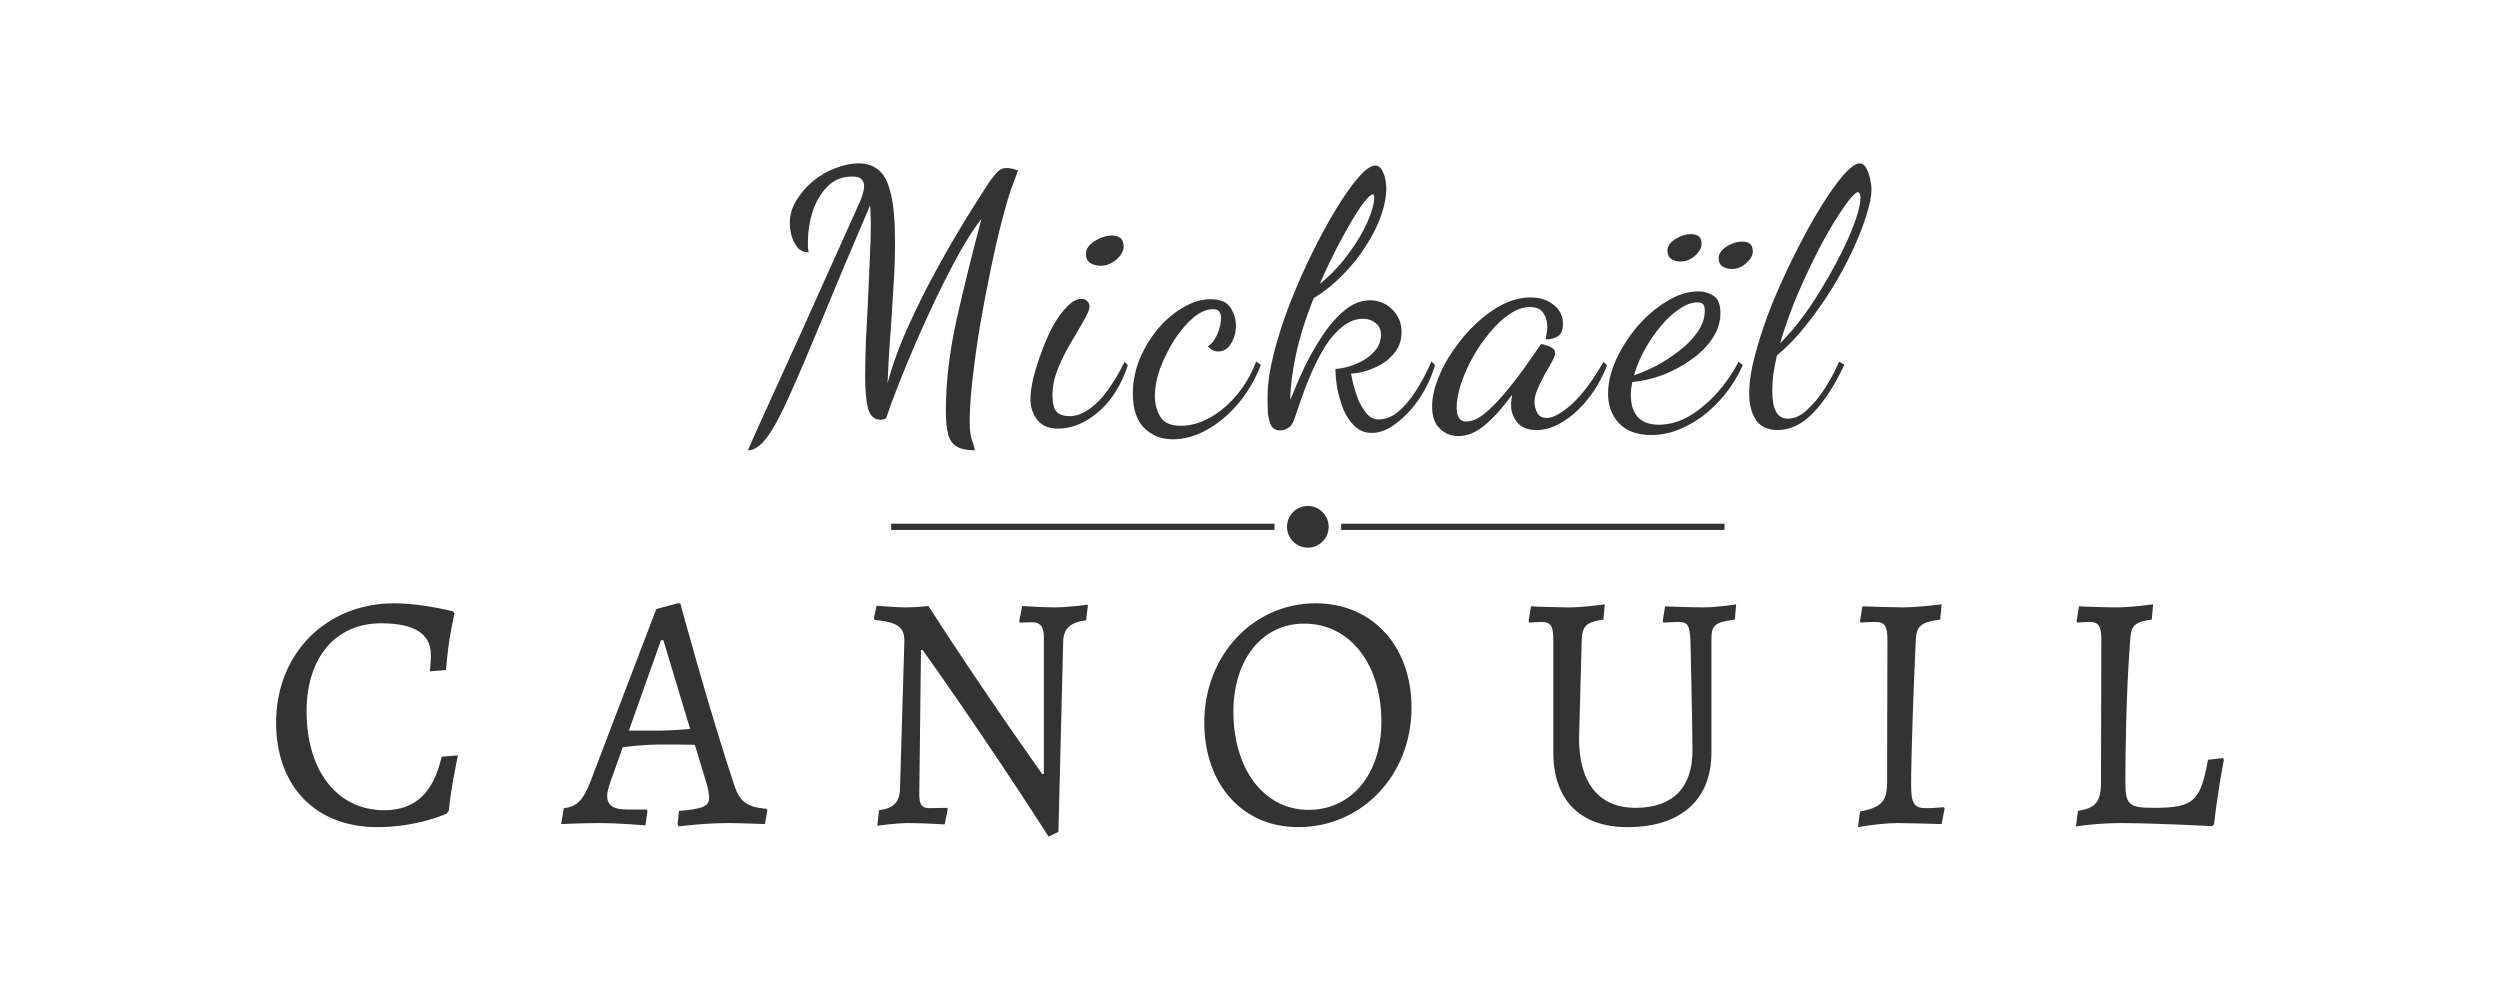
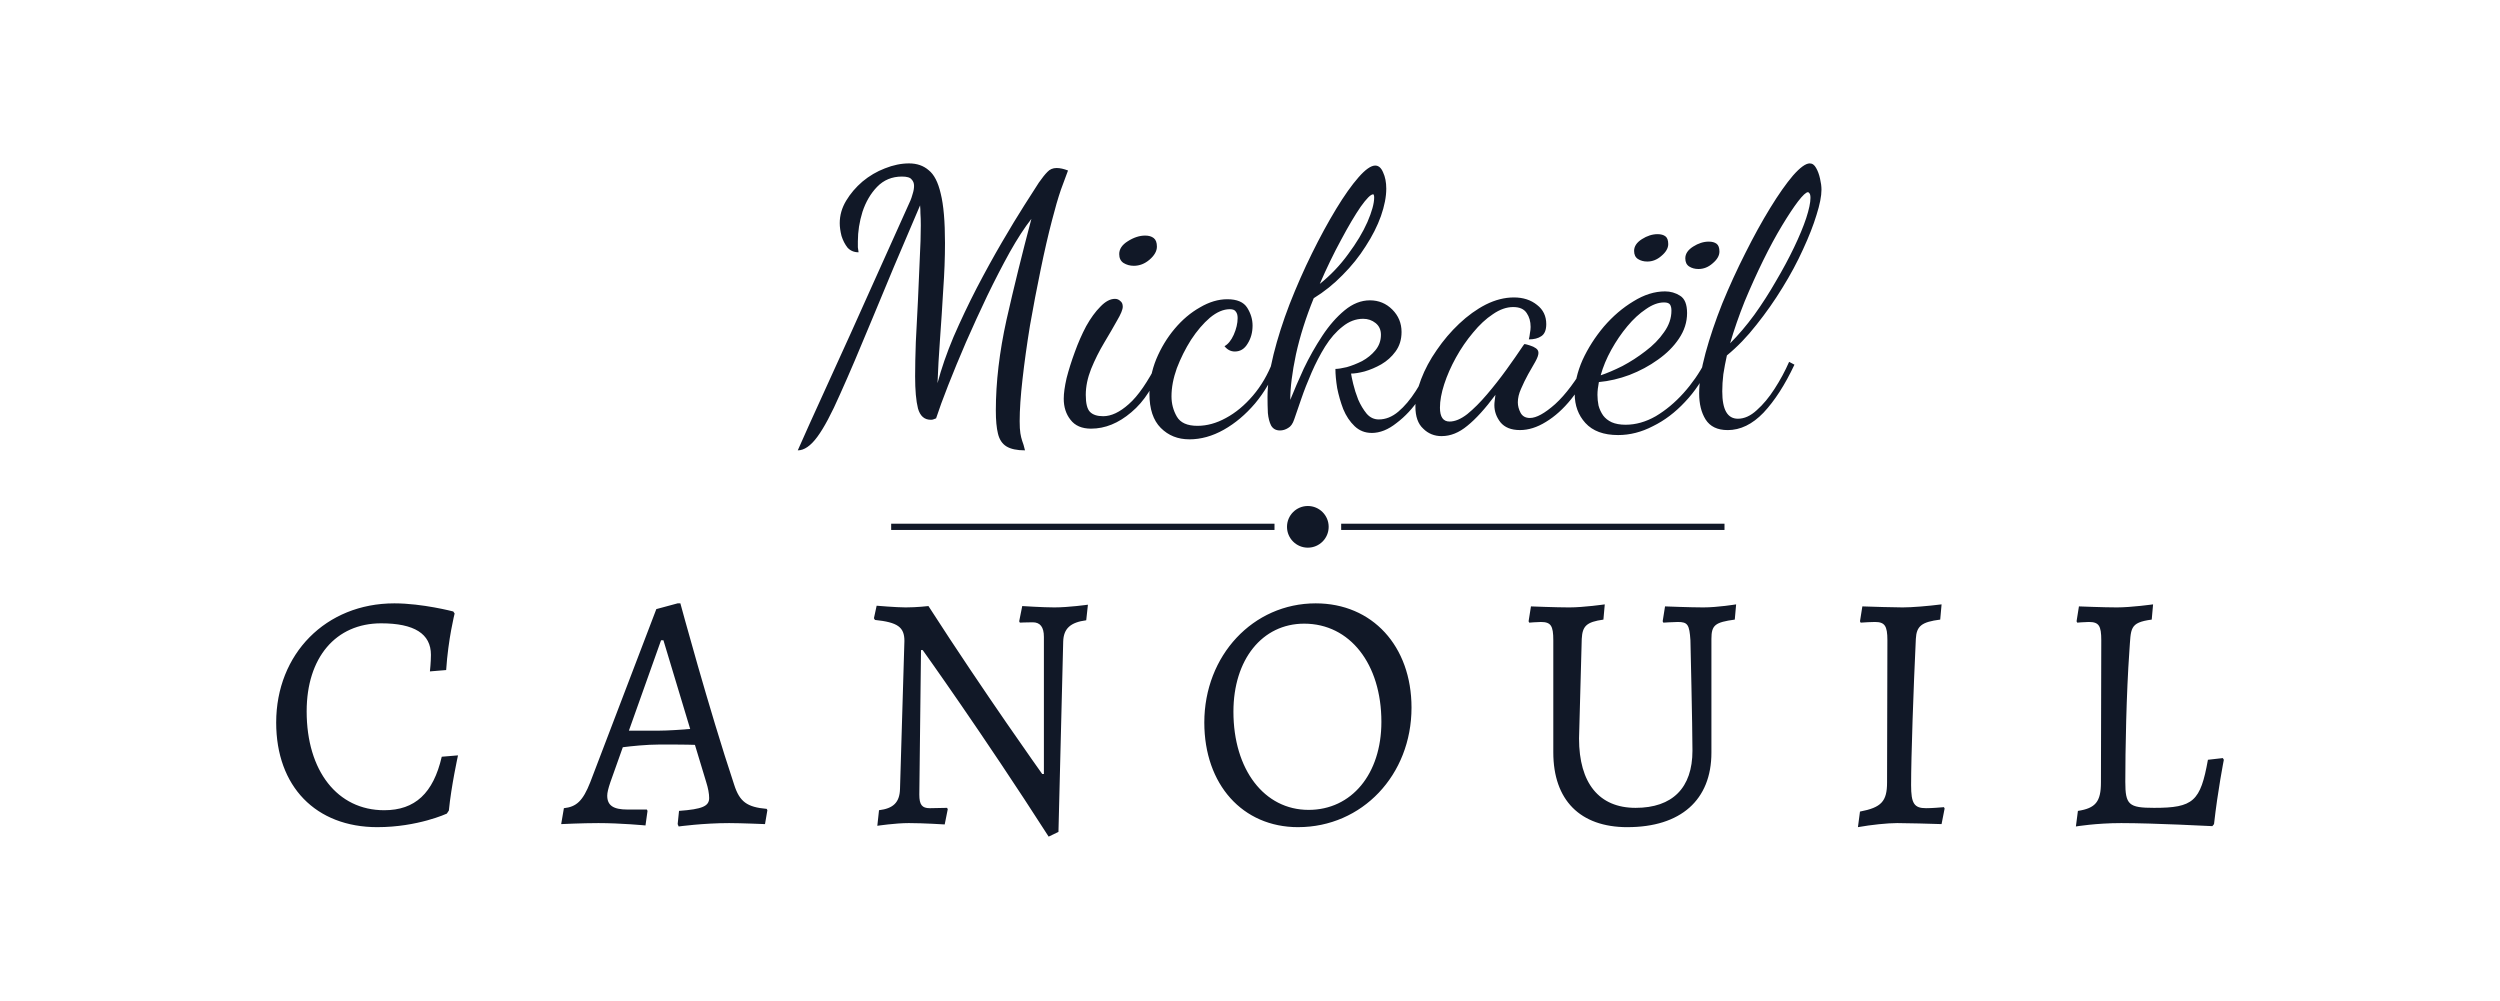
- <svg xmlns="http://www.w3.org/2000/svg" viewBox="0 0 300 120" version="1.1" id="svg2" height="120" width="300">
-   <defs id="defs1">
-     <style id="style1">
-       .firstname {
-         font-family: 'Georgia', 'Times New Roman', serif;
-         font-size: 38px;
-         font-weight: 300;
-         font-style: italic;
-         letter-spacing: 2px;
-       }
-       .lastname {
-         font-family: 'Georgia', 'Times New Roman', serif;
-         font-size: 22px;
-         font-weight: 400;
-         letter-spacing: 11px;
-       }
-     </style>
-   </defs>
-   <g id="g1">
-     <path style="font-size:42.667px;font-family:'Dancing Script';-inkscape-font-specification:'Dancing Script';letter-spacing:2px;text-anchor:middle;fill:#333333;stroke-width:0.98" d="m 89.74,54.038 q 0.256,-0.597 1.408,-3.157 1.152,-2.517 2.987,-6.571 1.877,-4.096 4.181,-9.259 2.347,-5.205 4.949,-11.008 0.128,-0.299 0.256,-0.768 0.171,-0.512 0.171,-0.981 0,-0.469 -0.299,-0.768 -0.256,-0.341 -1.152,-0.341 -1.792,0 -2.987,1.237 -1.152,1.195 -1.749,2.987 -0.555,1.792 -0.555,3.541 0,0.427 0,0.725 0.043,0.299 0.085,0.597 -0.811,0 -1.323,-0.555 -0.469,-0.597 -0.725,-1.408 -0.213,-0.853 -0.213,-1.536 0,-1.408 0.768,-2.688 0.768,-1.28 1.963,-2.304 1.237,-1.024 2.688,-1.579 1.493,-0.597 2.901,-0.597 1.408,0 2.347,0.811 0.981,0.768 1.451,2.816 0.512,2.048 0.512,5.931 0,2.645 -0.213,5.632 -0.171,2.987 -0.384,5.888 -0.213,2.901 -0.299,5.291 0.683,-2.603 1.92,-5.547 1.28,-2.944 2.773,-5.845 1.536,-2.944 3.029,-5.504 1.493,-2.56 2.688,-4.437 1.195,-1.877 1.749,-2.731 0.597,-0.853 1.024,-1.28 0.427,-0.469 1.109,-0.469 0.597,0 1.365,0.299 -0.299,0.768 -0.853,2.304 -0.512,1.493 -1.067,3.669 -0.683,2.603 -1.365,5.931 -0.683,3.285 -1.28,6.699 -0.555,3.413 -0.896,6.443 -0.341,2.987 -0.341,5.035 0,0.939 0.085,1.451 0.085,0.512 0.213,0.896 0.171,0.427 0.341,1.152 -1.451,0 -2.219,-0.469 -0.768,-0.469 -1.024,-1.536 -0.256,-1.024 -0.256,-2.773 0,-5.077 1.28,-10.88 1.323,-5.845 2.987,-12.117 -1.237,1.579 -2.603,4.011 -1.323,2.389 -2.688,5.205 -1.323,2.773 -2.56,5.589 -1.195,2.773 -2.133,5.163 -0.939,2.389 -1.451,3.968 -0.256,0.085 -0.341,0.128 -0.085,0.043 -0.299,0.043 -1.152,0 -1.536,-1.365 -0.341,-1.365 -0.341,-3.84 0,-1.749 0.085,-4.139 0.128,-2.432 0.256,-4.992 0.128,-2.56 0.213,-4.907 0.128,-2.389 0.128,-4.096 0,-0.853 -0.043,-1.408 0,-0.555 -0.043,-0.981 -3.413,7.936 -5.717,13.568 -2.304,5.589 -3.883,9.088 -1.536,3.499 -2.731,5.12 -1.195,1.621 -2.347,1.621 z m 37.2,-2.603 q -1.664,0 -2.475,-1.067 -0.811,-1.024 -0.811,-2.517 0,-0.981 0.341,-2.475 0.384,-1.493 0.981,-3.115 0.597,-1.664 1.365,-3.115 0.811,-1.451 1.707,-2.347 0.896,-0.939 1.749,-0.939 0.384,0 0.64,0.256 0.299,0.213 0.299,0.683 0,0.512 -0.683,1.664 -0.64,1.152 -1.536,2.645 -0.896,1.493 -1.579,3.157 -0.64,1.621 -0.64,3.115 0,1.536 0.512,2.048 0.512,0.512 1.579,0.512 1.451,0 3.072,-1.451 1.664,-1.451 3.499,-5.077 l 0.384,0.427 q -1.237,3.669 -3.584,5.632 -2.304,1.963 -4.821,1.963 z m 5.12,-19.541 q -0.683,0 -1.237,-0.341 -0.512,-0.341 -0.512,-1.067 0,-0.896 1.024,-1.536 1.067,-0.683 2.091,-0.683 0.64,0 1.024,0.299 0.384,0.299 0.384,1.024 0,0.811 -0.896,1.579 -0.853,0.725 -1.877,0.725 z m 8.656,20.821 q -2.048,0 -3.413,-1.365 -1.365,-1.365 -1.365,-4.096 0,-2.133 0.811,-4.139 0.853,-2.048 2.219,-3.669 1.365,-1.621 3.029,-2.56 1.664,-0.981 3.285,-0.981 1.749,0 2.389,1.024 0.64,1.024 0.64,2.133 0,1.237 -0.597,2.176 -0.555,0.939 -1.536,0.939 -0.725,0 -1.237,-0.64 0.64,-0.341 1.109,-1.365 0.469,-1.067 0.469,-2.005 0,-0.512 -0.213,-0.768 -0.171,-0.299 -0.725,-0.299 -1.152,0 -2.389,1.024 -1.195,1.024 -2.261,2.645 -1.024,1.621 -1.707,3.413 -0.64,1.792 -0.64,3.371 0,1.323 0.64,2.432 0.64,1.109 2.475,1.109 1.707,0 3.413,-0.939 1.749,-0.939 3.243,-2.688 1.493,-1.749 2.389,-4.096 l 0.555,0.427 q -0.981,2.56 -2.688,4.608 -1.707,2.005 -3.755,3.157 -2.048,1.152 -4.139,1.152 z m 23.888,-0.768 q -1.195,0 -2.048,-0.811 -0.853,-0.811 -1.365,-2.048 -0.469,-1.237 -0.725,-2.517 -0.213,-1.323 -0.213,-2.304 0.469,0 1.365,-0.213 0.896,-0.256 1.835,-0.725 0.939,-0.512 1.579,-1.28 0.683,-0.811 0.683,-1.877 0,-0.896 -0.64,-1.408 -0.64,-0.512 -1.493,-0.512 -1.323,0 -2.475,0.939 -1.152,0.896 -2.091,2.389 -0.896,1.451 -1.621,3.115 -0.725,1.664 -1.237,3.157 -0.512,1.493 -0.853,2.475 -0.256,0.768 -0.725,1.024 -0.469,0.299 -0.981,0.299 -0.725,0 -1.067,-0.597 -0.299,-0.597 -0.384,-1.493 -0.043,-0.939 -0.043,-1.92 0,-2.219 0.725,-5.12 0.725,-2.901 1.92,-6.016 1.237,-3.157 2.688,-6.101 1.451,-2.944 2.901,-5.333 1.451,-2.389 2.688,-3.797 1.237,-1.408 2.005,-1.408 0.597,0 0.939,0.811 0.384,0.811 0.384,1.963 0,1.451 -0.64,3.285 -0.64,1.792 -1.835,3.627 -1.152,1.835 -2.773,3.456 -1.579,1.621 -3.456,2.773 -1.408,3.456 -2.133,6.741 -0.683,3.243 -0.683,5.461 0.683,-1.707 1.621,-3.755 0.981,-2.048 2.219,-3.925 1.237,-1.877 2.688,-3.072 1.451,-1.195 3.029,-1.195 1.579,0 2.688,1.109 1.109,1.109 1.109,2.688 0,1.365 -0.725,2.347 -0.683,0.939 -1.707,1.536 -0.981,0.555 -2.005,0.853 -0.981,0.256 -1.621,0.256 0.043,0.341 0.256,1.237 0.213,0.896 0.597,1.877 0.427,0.981 1.024,1.707 0.597,0.683 1.451,0.683 1.237,0 2.347,-0.939 1.109,-0.939 2.091,-2.475 1.024,-1.579 1.877,-3.541 l 0.427,0.427 q -0.597,2.091 -1.835,3.968 -1.237,1.835 -2.773,2.987 -1.493,1.195 -2.987,1.195 z M 158.375,34.07 q 1.963,-1.579 3.413,-3.584 1.493,-2.005 2.304,-3.84 0.811,-1.877 0.811,-2.944 0,-0.213 -0.043,-0.299 0,-0.085 -0.085,-0.085 -0.427,0 -1.493,1.493 -1.024,1.493 -2.347,3.968 -1.323,2.432 -2.56,5.291 z m 16.635,18.261 q -1.323,0 -2.219,-0.896 -0.939,-0.853 -0.939,-2.645 0,-1.536 0.683,-3.285 0.683,-1.792 1.877,-3.499 1.195,-1.749 2.688,-3.157 1.536,-1.451 3.2,-2.304 1.707,-0.853 3.371,-0.853 1.664,0 2.773,0.896 1.109,0.853 1.109,2.304 0,1.067 -0.597,1.451 -0.555,0.384 -1.493,0.384 0.085,-0.341 0.128,-0.725 0.085,-0.427 0.085,-0.768 0,-0.981 -0.469,-1.664 -0.469,-0.725 -1.621,-0.725 -1.195,0 -2.432,0.853 -1.237,0.811 -2.389,2.219 -1.152,1.365 -2.048,2.987 -0.896,1.621 -1.408,3.2 -0.512,1.579 -0.512,2.816 0,1.664 1.152,1.664 0.981,0 2.133,-0.896 1.152,-0.939 2.347,-2.347 1.237,-1.451 2.347,-2.987 1.109,-1.536 1.963,-2.816 0.171,-0.256 0.213,-0.256 0.256,0.043 0.64,0.171 0.427,0.128 0.725,0.341 0.299,0.213 0.299,0.555 0,0.384 -0.384,1.067 -0.384,0.64 -0.853,1.493 -0.469,0.853 -0.853,1.749 -0.384,0.853 -0.384,1.621 0,0.64 0.341,1.28 0.341,0.597 1.109,0.597 1.152,0 3.029,-1.664 1.877,-1.707 3.797,-5.077 l 0.427,0.427 q -0.896,2.304 -2.304,4.053 -1.408,1.749 -3.029,2.731 -1.579,0.981 -3.115,0.981 -1.579,0 -2.347,-0.939 -0.725,-0.939 -0.725,-2.048 0,-0.256 0.043,-0.555 0.043,-0.341 0.085,-0.683 -1.835,2.475 -3.371,3.712 -1.493,1.237 -3.072,1.237 z m 23.163,-0.128 q -2.603,0 -3.925,-1.451 -1.28,-1.408 -1.28,-3.499 0,-1.92 0.939,-4.053 0.981,-2.133 2.56,-4.011 1.621,-1.877 3.541,-3.029 1.92,-1.195 3.797,-1.195 0.981,0 1.792,0.512 0.853,0.512 0.853,2.091 0,1.621 -0.981,3.072 -0.939,1.408 -2.517,2.517 -1.536,1.109 -3.413,1.835 -1.835,0.683 -3.669,0.853 -0.085,0.427 -0.128,0.811 -0.043,0.384 -0.043,0.725 0,0.64 0.128,1.28 0.171,0.64 0.555,1.195 0.384,0.512 1.024,0.811 0.683,0.299 1.664,0.299 1.835,0 3.627,-1.024 1.792,-1.067 3.328,-2.773 1.536,-1.707 2.603,-3.755 l 0.512,0.384 q -1.152,2.56 -2.944,4.437 -1.749,1.877 -3.84,2.901 -2.048,1.067 -4.181,1.067 z m -2.091,-7.168 q 1.152,-0.384 2.603,-1.109 1.451,-0.768 2.773,-1.792 1.365,-1.024 2.219,-2.261 0.896,-1.237 0.896,-2.603 0,-0.469 -0.171,-0.725 -0.171,-0.256 -0.725,-0.256 -1.024,0 -2.176,0.811 -1.152,0.768 -2.219,2.048 -1.067,1.28 -1.92,2.816 -0.853,1.536 -1.28,3.072 z m 11.733,-12.757 q -0.64,0 -1.109,-0.299 -0.469,-0.299 -0.469,-0.981 0,-0.811 0.939,-1.408 0.939,-0.597 1.877,-0.597 0.597,0 0.939,0.256 0.341,0.256 0.341,0.939 0,0.725 -0.811,1.408 -0.768,0.683 -1.707,0.683 z m -6.144,-0.896 q -0.64,0 -1.109,-0.299 -0.469,-0.299 -0.469,-0.981 0,-0.811 0.939,-1.408 0.939,-0.597 1.877,-0.597 0.597,0 0.939,0.256 0.341,0.256 0.341,0.939 0,0.725 -0.811,1.408 -0.768,0.683 -1.707,0.683 z m 11.643,20.224 q -1.835,0 -2.645,-1.28 -0.768,-1.237 -0.768,-3.115 0,-2.048 0.768,-4.864 0.768,-2.816 2.005,-5.931 1.28,-3.115 2.773,-6.059 1.493,-2.987 2.987,-5.419 1.493,-2.432 2.731,-3.883 1.28,-1.451 2.005,-1.451 0.469,0 0.768,0.555 0.299,0.512 0.469,1.28 0.171,0.725 0.171,1.323 0,1.152 -0.597,3.029 -0.555,1.835 -1.621,4.139 -1.024,2.261 -2.475,4.608 -1.408,2.304 -3.115,4.437 -1.664,2.133 -3.541,3.669 -0.256,1.152 -0.427,2.261 -0.128,1.067 -0.128,2.048 0,1.664 0.469,2.475 0.469,0.811 1.408,0.811 1.152,0 2.261,-1.024 1.152,-1.024 2.133,-2.56 1.024,-1.579 1.749,-3.243 l 0.64,0.341 q -1.707,3.627 -3.712,5.76 -2.005,2.091 -4.309,2.091 z m 0.299,-10.411 q 1.493,-1.493 2.901,-3.413 1.408,-1.963 2.603,-4.053 1.237,-2.091 2.176,-4.053 0.939,-1.963 1.451,-3.499 0.512,-1.579 0.512,-2.432 0,-0.427 -0.128,-0.555 -0.085,-0.128 -0.171,-0.128 -0.341,0 -1.195,1.109 -0.811,1.067 -1.92,2.901 -1.109,1.835 -2.261,4.181 -1.152,2.347 -2.219,4.907 -1.024,2.56 -1.749,5.035 z" id="text1" class="firstname" aria-label="Mickaël" />
-     <g id="g2" transform="translate(6.939363,-2.782267)">
-       <path id="line1" style="stroke:#333333;stroke-width:0.75" d="m 100,66 h 46" />
-       <path id="line2" style="stroke:#333333;stroke-width:0.75" d="m 154,66 h 46" />
-       <path id="circle2" style="fill:#333333" d="M 152.5,66 A 2.5,2.5 0 0 1 150,68.5 2.5,2.5 0 0 1 147.5,66 2.5,2.5 0 0 1 150,63.5 2.5,2.5 0 0 1 152.5,66 Z" />
-     </g>
-     <path style="font-size:40.633px;font-family:'Alegreya SC';-inkscape-font-specification:'Alegreya SC';letter-spacing:11px;text-anchor:middle;fill:#333333;stroke-width:1.069" d="m 45.282,99.256 c 4.835,0 8.33,-1.625 8.33,-1.625 l 0.244,-0.366 c 0.284,-2.926 1.097,-6.623 1.097,-6.623 l -1.95,0.163 c -1.016,4.388 -3.21,6.42 -6.908,6.42 -5.607,0 -9.305,-4.713 -9.305,-11.865 0,-6.461 3.494,-10.565 8.939,-10.565 3.982,0 5.973,1.26 5.973,3.779 0,0.894 -0.122,1.991 -0.122,1.991 l 1.95,-0.163 c 0.244,-3.738 1.016,-6.786 1.016,-6.786 l -0.163,-0.244 c 0,0 -3.698,-0.975 -7.07,-0.975 -8.208,0 -14.181,6.054 -14.181,14.303 0,7.68 4.754,12.556 12.149,12.556 z m 36.152,-0.081 c 0,0 2.926,-0.406 6.054,-0.406 1.382,0 4.307,0.122 4.307,0.122 l 0.284,-1.666 -0.081,-0.163 C 89.642,96.859 88.748,96.209 88.098,94.177 85.05,85.035 81.637,72.398 81.637,72.398 h -0.325 l -2.56,0.691 -7.924,20.764 c -0.894,2.275 -1.666,2.966 -3.169,3.129 l -0.325,1.91 c 0,0 2.519,-0.122 4.47,-0.122 2.682,0 5.648,0.284 5.648,0.284 l 0.244,-1.747 -0.081,-0.163 h -2.316 c -1.707,0 -2.438,-0.488 -2.438,-1.666 0,-0.366 0.122,-0.853 0.366,-1.585 l 1.503,-4.226 c 0.935,-0.122 2.844,-0.325 4.429,-0.325 1.138,0 3.251,0 4.226,0.041 l 1.341,4.429 c 0.244,0.772 0.366,1.422 0.366,1.95 0,0.975 -0.813,1.341 -3.616,1.544 l -0.163,1.585 z M 75.461,87.676 79.321,76.827 h 0.284 l 3.21,10.646 c -0.935,0.081 -2.682,0.203 -3.779,0.203 z m 50.374,12.718 1.178,-0.569 0.569,-22.836 c 0.041,-1.585 0.894,-2.316 2.763,-2.56 l 0.203,-1.869 c 0,0 -2.316,0.325 -4.023,0.325 -1.382,0 -3.86,-0.163 -3.86,-0.163 l -0.366,1.829 0.081,0.163 c 0,0 0.813,-0.041 1.544,-0.041 0.894,0 1.341,0.569 1.341,1.747 v 16.457 h -0.203 c 0,0 -6.908,-9.671 -13.653,-20.154 0,0 -1.382,0.163 -2.722,0.163 -1.138,0 -3.494,-0.203 -3.494,-0.203 l -0.325,1.503 0.122,0.203 c 2.722,0.284 3.535,0.853 3.535,2.519 l -0.528,17.757 c -0.041,1.666 -0.853,2.357 -2.519,2.56 l -0.203,1.869 c 0,0 2.154,-0.325 3.779,-0.325 1.747,0 4.307,0.163 4.307,0.163 l 0.366,-1.829 -0.081,-0.163 -2.072,0.041 c -0.935,0 -1.26,-0.406 -1.26,-1.625 l 0.203,-17.351 h 0.203 c 0,0 7.192,10.036 15.116,22.389 z m 29.935,-1.138 c 7.68,0 13.612,-6.258 13.612,-14.344 0,-7.395 -4.713,-12.515 -11.499,-12.515 -7.517,0 -13.368,6.258 -13.368,14.303 0,7.436 4.592,12.556 11.255,12.556 z m 1.26,-2.072 c -5.323,0 -9.021,-4.835 -9.021,-11.784 0,-6.258 3.454,-10.565 8.492,-10.565 5.486,0 9.264,4.835 9.264,11.784 0,6.258 -3.576,10.565 -8.736,10.565 z m 38.265,2.072 c 6.379,0 10.077,-3.251 10.077,-8.939 V 76.664 c 0,-1.666 0.447,-1.991 2.804,-2.316 l 0.163,-1.829 c 0,0 -2.194,0.366 -3.941,0.366 -1.544,0 -4.592,-0.122 -4.592,-0.122 l -0.284,1.788 0.081,0.163 c 0,0 1.26,-0.081 1.747,-0.081 1.178,0 1.382,0.325 1.503,2.194 0,0 0.244,10.402 0.244,13.247 0,4.47 -2.397,6.867 -6.826,6.867 -4.388,0 -6.786,-2.966 -6.786,-8.33 l 0.325,-11.946 c 0.081,-1.544 0.569,-2.032 2.601,-2.316 l 0.163,-1.829 c 0,0 -2.519,0.366 -4.267,0.366 -1.544,0 -4.592,-0.122 -4.592,-0.122 l -0.284,1.788 0.081,0.163 c 0,0 0.894,-0.081 1.382,-0.081 1.219,0 1.503,0.447 1.503,2.194 v 13.45 c 0,5.729 3.21,8.98 8.899,8.98 z m 27.66,0 c 1.585,-0.284 3.535,-0.488 4.713,-0.488 1.382,0 3.86,0.081 5.323,0.122 l 0.366,-1.869 -0.081,-0.163 c -0.488,0.041 -1.422,0.122 -2.154,0.122 -1.422,0 -1.788,-0.569 -1.788,-2.763 0,-3.373 0.284,-11.621 0.569,-17.554 0.081,-1.544 0.691,-2.032 2.926,-2.316 l 0.163,-1.829 c -1.585,0.203 -3.535,0.366 -4.673,0.366 -1.219,0 -3.454,-0.081 -4.835,-0.122 l -0.284,1.788 0.081,0.163 c 0.528,-0.041 1.3,-0.081 1.707,-0.081 1.178,0 1.503,0.447 1.503,2.194 l -0.041,17.066 c 0,2.275 -0.691,3.007 -3.251,3.494 z m 26.156,-0.081 c 0,0 2.397,-0.406 5.445,-0.406 3.86,0 10.93,0.366 10.93,0.366 l 0.203,-0.244 c 0.447,-4.023 1.178,-7.72 1.178,-7.72 l -0.122,-0.203 -1.788,0.203 c -0.894,4.998 -1.747,5.77 -6.461,5.77 -3.048,0 -3.454,-0.366 -3.454,-3.129 0,-3.698 0.122,-10.605 0.488,-15.685 0.203,-2.722 -0.041,-3.413 2.682,-3.779 l 0.163,-1.829 c 0,0 -2.601,0.366 -4.348,0.366 -1.544,0 -4.551,-0.122 -4.551,-0.122 l -0.284,1.788 0.081,0.163 c 0,0 0.894,-0.081 1.382,-0.081 1.219,0 1.503,0.447 1.503,2.194 l -0.041,17.066 c 0,2.316 -0.65,3.088 -2.763,3.413 z" id="text2" class="lastname" aria-label="CANOUIL" />
-   </g>
+ <svg xmlns="http://www.w3.org/2000/svg" viewBox="0 0 300 120" width="300" height="120" role="img" aria-labelledby="logo-title" version="1.1" id="svg2">
+   <defs id="defs2" />
+   <path d="m 95.732,54.042 q 0.256,-0.597 1.408,-3.158 1.152,-2.518 2.987,-6.571 1.877,-4.096 4.182,-9.259 2.347,-5.206 4.95,-11.009 0.128,-0.299 0.256,-0.768 0.171,-0.512 0.171,-0.981 0,-0.469 -0.299,-0.768 -0.256,-0.341 -1.152,-0.341 -1.792,0 -2.987,1.237 -1.152,1.195 -1.749,2.987 -0.555,1.792 -0.555,3.542 0,0.427 0,0.725 0.043,0.299 0.085,0.597 -0.811,0 -1.323,-0.555 -0.469,-0.597 -0.725,-1.408 -0.213,-0.853 -0.213,-1.536 0,-1.408 0.768,-2.688 0.768,-1.28 1.963,-2.304 1.237,-1.024 2.688,-1.579 1.493,-0.597 2.902,-0.597 1.408,0 2.347,0.811 0.981,0.768 1.451,2.816 0.512,2.048 0.512,5.931 0,2.646 -0.213,5.632 -0.171,2.987 -0.384,5.888 -0.213,2.902 -0.299,5.291 0.683,-2.603 1.92,-5.547 1.28,-2.944 2.774,-5.846 1.536,-2.944 3.03,-5.504 1.493,-2.56 2.688,-4.438 1.195,-1.877 1.749,-2.731 0.597,-0.853 1.024,-1.28 0.427,-0.469 1.109,-0.469 0.597,0 1.365,0.299 -0.299,0.768 -0.853,2.304 -0.512,1.493 -1.067,3.67 -0.683,2.603 -1.365,5.931 -0.683,3.286 -1.28,6.699 -0.555,3.414 -0.896,6.443 -0.341,2.987 -0.341,5.035 0,0.939 0.085,1.451 0.085,0.512 0.213,0.896 0.171,0.427 0.341,1.152 -1.451,0 -2.219,-0.469 -0.768,-0.469 -1.024,-1.536 -0.256,-1.024 -0.256,-2.774 0,-5.078 1.28,-10.881 1.323,-5.846 2.987,-12.118 -1.237,1.579 -2.603,4.011 -1.323,2.39 -2.688,5.206 -1.323,2.774 -2.56,5.59 -1.195,2.774 -2.134,5.163 -0.939,2.39 -1.451,3.968 -0.256,0.085 -0.341,0.128 -0.085,0.043 -0.299,0.043 -1.152,0 -1.536,-1.365 -0.341,-1.365 -0.341,-3.84 0,-1.749 0.085,-4.139 0.128,-2.432 0.256,-4.992 0.128,-2.56 0.213,-4.907 0.128,-2.39 0.128,-4.096 0,-0.853 -0.043,-1.408 0,-0.555 -0.043,-0.981 -3.414,7.937 -5.718,13.569 -2.304,5.59 -3.883,9.089 -1.536,3.499 -2.731,5.12 -1.195,1.621 -2.347,1.621 z m 35.203,-2.603 q -1.664,0 -2.475,-1.067 -0.811,-1.024 -0.811,-2.518 0,-0.981 0.341,-2.475 0.384,-1.493 0.981,-3.115 0.597,-1.664 1.365,-3.115 0.811,-1.451 1.707,-2.347 0.896,-0.939 1.749,-0.939 0.384,0 0.64,0.256 0.299,0.213 0.299,0.683 0,0.512 -0.683,1.664 -0.64,1.152 -1.536,2.646 -0.896,1.493 -1.579,3.158 -0.64,1.621 -0.64,3.115 0,1.536 0.512,2.048 0.512,0.512 1.579,0.512 1.451,0 3.072,-1.451 1.664,-1.451 3.499,-5.078 l 0.384,0.427 q -1.237,3.67 -3.584,5.632 -2.304,1.963 -4.822,1.963 z m 5.12,-19.543 q -0.683,0 -1.237,-0.341 -0.512,-0.341 -0.512,-1.067 0,-0.896 1.024,-1.536 1.067,-0.683 2.091,-0.683 0.64,0 1.024,0.299 0.384,0.299 0.384,1.024 0,0.811 -0.896,1.579 -0.853,0.725 -1.877,0.725 z m 6.656,20.823 q -2.048,0 -3.414,-1.365 -1.365,-1.365 -1.365,-4.096 0,-2.134 0.811,-4.139 0.853,-2.048 2.219,-3.67 1.365,-1.621 3.03,-2.56 1.664,-0.981 3.286,-0.981 1.749,0 2.39,1.024 0.64,1.024 0.64,2.134 0,1.237 -0.597,2.176 -0.555,0.939 -1.536,0.939 -0.725,0 -1.237,-0.64 0.64,-0.341 1.109,-1.365 0.469,-1.067 0.469,-2.005 0,-0.512 -0.213,-0.768 -0.171,-0.299 -0.725,-0.299 -1.152,0 -2.39,1.024 -1.195,1.024 -2.262,2.646 -1.024,1.621 -1.707,3.414 -0.64,1.792 -0.64,3.371 0,1.323 0.64,2.432 0.64,1.109 2.475,1.109 1.707,0 3.414,-0.939 1.749,-0.939 3.243,-2.688 1.493,-1.749 2.39,-4.096 l 0.555,0.427 q -0.981,2.56 -2.688,4.608 -1.707,2.005 -3.755,3.158 -2.048,1.152 -4.139,1.152 z m 21.89,-0.768 q -1.195,0 -2.048,-0.811 -0.853,-0.811 -1.365,-2.048 -0.469,-1.237 -0.725,-2.518 -0.213,-1.323 -0.213,-2.304 0.469,0 1.365,-0.213 0.896,-0.256 1.835,-0.725 0.939,-0.512 1.579,-1.28 0.683,-0.811 0.683,-1.877 0,-0.896 -0.64,-1.408 -0.64,-0.512 -1.493,-0.512 -1.323,0 -2.475,0.939 -1.152,0.896 -2.091,2.39 -0.896,1.451 -1.621,3.115 -0.725,1.664 -1.237,3.158 -0.512,1.493 -0.853,2.475 -0.256,0.768 -0.725,1.024 -0.469,0.299 -0.981,0.299 -0.725,0 -1.067,-0.597 -0.299,-0.597 -0.384,-1.493 -0.043,-0.939 -0.043,-1.92 0,-2.219 0.725,-5.12 0.725,-2.902 1.92,-6.016 1.237,-3.158 2.688,-6.102 1.451,-2.944 2.902,-5.334 1.451,-2.39 2.688,-3.798 1.237,-1.408 2.005,-1.408 0.597,0 0.939,0.811 0.384,0.811 0.384,1.963 0,1.451 -0.64,3.286 -0.64,1.792 -1.835,3.627 -1.152,1.835 -2.774,3.456 -1.579,1.621 -3.456,2.774 -1.408,3.456 -2.134,6.742 -0.683,3.243 -0.683,5.462 0.683,-1.707 1.621,-3.755 0.981,-2.048 2.219,-3.926 1.237,-1.877 2.688,-3.072 1.451,-1.195 3.03,-1.195 1.579,0 2.688,1.109 1.109,1.109 1.109,2.688 0,1.365 -0.725,2.347 -0.683,0.939 -1.707,1.536 -0.981,0.555 -2.005,0.853 -0.981,0.256 -1.621,0.256 0.043,0.341 0.256,1.237 0.213,0.896 0.597,1.877 0.427,0.981 1.024,1.707 0.597,0.683 1.451,0.683 1.237,0 2.347,-0.939 1.109,-0.939 2.091,-2.475 1.024,-1.579 1.877,-3.542 l 0.427,0.427 q -0.597,2.091 -1.835,3.968 -1.237,1.835 -2.774,2.987 -1.493,1.195 -2.987,1.195 z m -6.23,-17.879 q 1.963,-1.579 3.414,-3.584 1.493,-2.005 2.304,-3.84 0.811,-1.877 0.811,-2.944 0,-0.213 -0.043,-0.299 0,-0.085 -0.085,-0.085 -0.427,0 -1.493,1.493 -1.024,1.493 -2.347,3.968 -1.323,2.432 -2.56,5.291 z m 14.636,18.263 q -1.323,0 -2.219,-0.896 -0.939,-0.853 -0.939,-2.646 0,-1.536 0.683,-3.286 0.683,-1.792 1.877,-3.499 1.195,-1.749 2.688,-3.158 1.536,-1.451 3.2,-2.304 1.707,-0.853 3.371,-0.853 1.664,0 2.774,0.896 1.109,0.853 1.109,2.304 0,1.067 -0.597,1.451 -0.555,0.384 -1.493,0.384 0.085,-0.341 0.128,-0.725 0.085,-0.427 0.085,-0.768 0,-0.981 -0.469,-1.664 -0.469,-0.725 -1.621,-0.725 -1.195,0 -2.432,0.853 -1.237,0.811 -2.39,2.219 -1.152,1.365 -2.048,2.987 -0.896,1.621 -1.408,3.2 -0.512,1.579 -0.512,2.816 0,1.664 1.152,1.664 0.981,0 2.134,-0.896 1.152,-0.939 2.347,-2.347 1.237,-1.451 2.347,-2.987 1.109,-1.536 1.963,-2.816 0.171,-0.256 0.213,-0.256 0.256,0.043 0.64,0.171 0.427,0.128 0.725,0.341 0.299,0.213 0.299,0.555 0,0.384 -0.384,1.067 -0.384,0.64 -0.853,1.493 -0.469,0.853 -0.853,1.749 -0.384,0.853 -0.384,1.621 0,0.64 0.341,1.28 0.341,0.597 1.109,0.597 1.152,0 3.03,-1.664 1.877,-1.707 3.798,-5.078 l 0.427,0.427 q -0.896,2.304 -2.304,4.054 -1.408,1.749 -3.03,2.731 -1.579,0.981 -3.115,0.981 -1.579,0 -2.347,-0.939 -0.725,-0.939 -0.725,-2.048 0,-0.256 0.043,-0.555 0.043,-0.341 0.085,-0.683 -1.835,2.475 -3.371,3.712 -1.493,1.237 -3.072,1.237 z m 21.164,-0.128 q -2.603,0 -3.926,-1.451 -1.28,-1.408 -1.28,-3.499 0,-1.92 0.939,-4.054 0.981,-2.134 2.56,-4.011 1.621,-1.877 3.542,-3.03 1.92,-1.195 3.798,-1.195 0.981,0 1.792,0.512 0.853,0.512 0.853,2.091 0,1.621 -0.981,3.072 -0.939,1.408 -2.518,2.518 -1.536,1.109 -3.414,1.835 -1.835,0.683 -3.67,0.853 -0.085,0.427 -0.128,0.811 -0.043,0.384 -0.043,0.725 0,0.64 0.128,1.28 0.171,0.64 0.555,1.195 0.384,0.512 1.024,0.811 0.683,0.299 1.664,0.299 1.835,0 3.627,-1.024 1.792,-1.067 3.328,-2.774 1.536,-1.707 2.603,-3.755 l 0.512,0.384 q -1.152,2.56 -2.944,4.438 -1.749,1.877 -3.84,2.902 -2.048,1.067 -4.182,1.067 z m -2.091,-7.169 q 1.152,-0.384 2.603,-1.109 1.451,-0.768 2.774,-1.792 1.365,-1.024 2.219,-2.262 0.896,-1.237 0.896,-2.603 0,-0.469 -0.171,-0.725 -0.171,-0.256 -0.725,-0.256 -1.024,0 -2.176,0.811 -1.152,0.768 -2.219,2.048 -1.067,1.28 -1.92,2.816 -0.853,1.536 -1.28,3.072 z m 11.734,-12.758 q -0.64,0 -1.109,-0.299 -0.469,-0.299 -0.469,-0.981 0,-0.811 0.939,-1.408 0.939,-0.597 1.877,-0.597 0.597,0 0.939,0.256 0.341,0.256 0.341,0.939 0,0.725 -0.811,1.408 -0.768,0.683 -1.707,0.683 z m -6.144,-0.896 q -0.64,0 -1.109,-0.299 -0.469,-0.299 -0.469,-0.981 0,-0.811 0.939,-1.408 0.939,-0.597 1.877,-0.597 0.597,0 0.939,0.256 0.341,0.256 0.341,0.939 0,0.725 -0.811,1.408 -0.768,0.683 -1.707,0.683 z m 9.643,20.226 q -1.835,0 -2.646,-1.28 -0.768,-1.237 -0.768,-3.115 0,-2.048 0.768,-4.864 0.768,-2.816 2.005,-5.931 1.28,-3.115 2.774,-6.059 1.493,-2.987 2.987,-5.419 1.493,-2.432 2.731,-3.883 1.28,-1.451 2.005,-1.451 0.469,0 0.768,0.555 0.299,0.512 0.469,1.28 0.171,0.725 0.171,1.323 0,1.152 -0.597,3.03 -0.555,1.835 -1.621,4.139 -1.024,2.262 -2.475,4.608 -1.408,2.304 -3.115,4.438 -1.664,2.134 -3.542,3.67 -0.256,1.152 -0.427,2.262 -0.128,1.067 -0.128,2.048 0,1.664 0.469,2.475 0.469,0.811 1.408,0.811 1.152,0 2.262,-1.024 1.152,-1.024 2.134,-2.56 1.024,-1.579 1.749,-3.243 l 0.64,0.341 q -1.707,3.627 -3.712,5.76 -2.005,2.091 -4.31,2.091 z m 0.299,-10.411 q 1.493,-1.493 2.902,-3.414 1.408,-1.963 2.603,-4.054 1.237,-2.091 2.176,-4.054 0.939,-1.963 1.451,-3.499 0.512,-1.579 0.512,-2.432 0,-0.427 -0.128,-0.555 -0.085,-0.128 -0.171,-0.128 -0.341,0 -1.195,1.109 -0.811,1.067 -1.92,2.902 -1.109,1.835 -2.262,4.182 -1.152,2.347 -2.219,4.907 -1.024,2.56 -1.749,5.035 z" id="script" style="font-size:42.67px;font-family:'Dancing Script';text-anchor:middle;fill:#111827" aria-label="Mickaël" />
+   <line x1="106.94" y1="63.22" x2="152.94" y2="63.22" stroke="#111827" stroke-width="0.75" id="line1" />
+   <line x1="160.94" y1="63.22" x2="206.94" y2="63.22" stroke="#111827" stroke-width="0.75" id="line2" />
+   <circle cx="156.94" cy="63.22" r="2.5" fill="#111827" id="circle2" />
+   <path d="m 45.29,99.258 c 4.835,0 8.329,-1.625 8.329,-1.625 l 0.244,-0.366 c 0.284,-2.925 1.097,-6.623 1.097,-6.623 l -1.95,0.163 c -1.016,4.388 -3.21,6.42 -6.907,6.42 -5.607,0 -9.304,-4.713 -9.304,-11.864 0,-6.46 3.494,-10.564 8.939,-10.564 3.982,0 5.973,1.26 5.973,3.779 0,0.894 -0.122,1.991 -0.122,1.991 l 1.95,-0.163 c 0.244,-3.738 1.016,-6.785 1.016,-6.785 l -0.163,-0.244 c 0,0 -3.697,-0.975 -7.07,-0.975 -8.207,0 -14.18,6.054 -14.18,14.302 0,7.679 4.754,12.555 12.148,12.555 z m 36.15,-0.081 c 0,0 2.925,-0.406 6.054,-0.406 1.381,0 4.307,0.122 4.307,0.122 l 0.284,-1.666 -0.081,-0.163 c -2.357,-0.203 -3.25,-0.853 -3.9,-2.885 -3.047,-9.142 -6.46,-21.778 -6.46,-21.778 h -0.325 l -2.56,0.691 -7.923,20.762 c -0.894,2.275 -1.666,2.966 -3.169,3.129 l -0.325,1.91 c 0,0 2.519,-0.122 4.469,-0.122 2.682,0 5.648,0.284 5.648,0.284 l 0.244,-1.747 -0.081,-0.163 h -2.316 c -1.706,0 -2.438,-0.488 -2.438,-1.666 0,-0.366 0.122,-0.853 0.366,-1.585 l 1.503,-4.226 c 0.934,-0.122 2.844,-0.325 4.429,-0.325 1.138,0 3.25,0 4.226,0.041 l 1.341,4.429 c 0.244,0.772 0.366,1.422 0.366,1.95 0,0.975 -0.813,1.341 -3.616,1.544 l -0.163,1.585 z m -5.973,-11.498 3.86,-10.848 h 0.284 l 3.21,10.645 c -0.934,0.081 -2.682,0.203 -3.779,0.203 z m 50.37,12.717 1.178,-0.569 0.569,-22.834 c 0.041,-1.585 0.894,-2.316 2.763,-2.56 l 0.203,-1.869 c 0,0 -2.316,0.325 -4.022,0.325 -1.381,0 -3.86,-0.163 -3.86,-0.163 l -0.366,1.828 0.081,0.163 c 0,0 0.813,-0.041 1.544,-0.041 0.894,0 1.341,0.569 1.341,1.747 v 16.455 h -0.203 c 0,0 -6.907,-9.67 -13.652,-20.152 0,0 -1.381,0.163 -2.722,0.163 -1.138,0 -3.494,-0.203 -3.494,-0.203 l -0.325,1.503 0.122,0.203 c 2.722,0.284 3.535,0.853 3.535,2.519 l -0.528,17.755 c -0.041,1.666 -0.853,2.357 -2.519,2.56 l -0.203,1.869 c 0,0 2.153,-0.325 3.779,-0.325 1.747,0 4.307,0.163 4.307,0.163 l 0.366,-1.828 -0.081,-0.163 -2.072,0.041 c -0.934,0 -1.26,-0.406 -1.26,-1.625 l 0.203,-17.349 h 0.203 c 0,0 7.192,10.036 15.114,22.387 z m 29.934,-1.138 c 7.679,0 13.611,-6.257 13.611,-14.342 0,-7.395 -4.713,-12.514 -11.498,-12.514 -7.517,0 -13.367,6.257 -13.367,14.302 0,7.435 4.591,12.555 11.255,12.555 z m 1.26,-2.072 c -5.323,0 -9.02,-4.835 -9.02,-11.783 0,-6.257 3.454,-10.564 8.492,-10.564 5.485,0 9.264,4.835 9.264,11.783 0,6.257 -3.575,10.564 -8.735,10.564 z m 38.263,2.072 c 6.379,0 10.076,-3.25 10.076,-8.939 v -13.652 c 0,-1.666 0.447,-1.991 2.803,-2.316 l 0.163,-1.828 c 0,0 -2.194,0.366 -3.941,0.366 -1.544,0 -4.591,-0.122 -4.591,-0.122 l -0.284,1.788 0.081,0.163 c 0,0 1.26,-0.081 1.747,-0.081 1.178,0 1.381,0.325 1.503,2.194 0,0 0.244,10.401 0.244,13.245 0,4.469 -2.397,6.866 -6.826,6.866 -4.388,0 -6.785,-2.966 -6.785,-8.329 l 0.325,-11.945 c 0.081,-1.544 0.569,-2.031 2.6,-2.316 l 0.163,-1.828 c 0,0 -2.519,0.366 -4.266,0.366 -1.544,0 -4.591,-0.122 -4.591,-0.122 l -0.284,1.788 0.081,0.163 c 0,0 0.894,-0.081 1.381,-0.081 1.219,0 1.503,0.447 1.503,2.194 v 13.449 c 0,5.729 3.21,8.979 8.898,8.979 z m 27.658,0 c 1.585,-0.284 3.535,-0.488 4.713,-0.488 1.381,0 3.86,0.081 5.323,0.122 l 0.366,-1.869 -0.081,-0.163 c -0.488,0.041 -1.422,0.122 -2.153,0.122 -1.422,0 -1.788,-0.569 -1.788,-2.763 0,-3.372 0.284,-11.62 0.569,-17.552 0.081,-1.544 0.691,-2.031 2.925,-2.316 l 0.163,-1.828 c -1.585,0.203 -3.535,0.366 -4.672,0.366 -1.219,0 -3.454,-0.081 -4.835,-0.122 l -0.284,1.788 0.081,0.163 c 0.528,-0.041 1.3,-0.081 1.706,-0.081 1.178,0 1.503,0.447 1.503,2.194 l -0.041,17.065 c 0,2.275 -0.691,3.007 -3.25,3.494 z m 26.155,-0.081 c 0,0 2.397,-0.406 5.444,-0.406 3.86,0 10.929,0.366 10.929,0.366 l 0.203,-0.244 c 0.447,-4.022 1.178,-7.72 1.178,-7.72 l -0.122,-0.203 -1.788,0.203 c -0.894,4.997 -1.747,5.769 -6.46,5.769 -3.047,0 -3.454,-0.366 -3.454,-3.129 0,-3.697 0.122,-10.604 0.488,-15.683 0.203,-2.722 -0.041,-3.413 2.682,-3.779 l 0.163,-1.828 c 0,0 -2.6,0.366 -4.347,0.366 -1.544,0 -4.551,-0.122 -4.551,-0.122 l -0.284,1.788 0.081,0.163 c 0,0 0.894,-0.081 1.381,-0.081 1.219,0 1.503,0.447 1.503,2.194 l -0.041,17.065 c 0,2.316 -0.65,3.088 -2.763,3.413 z" id="capitals" style="font-size:40.63px;font-family:'Alegreya SC';letter-spacing:11;text-anchor:middle;fill:#111827" aria-label="CANOUIL" />
</svg>
